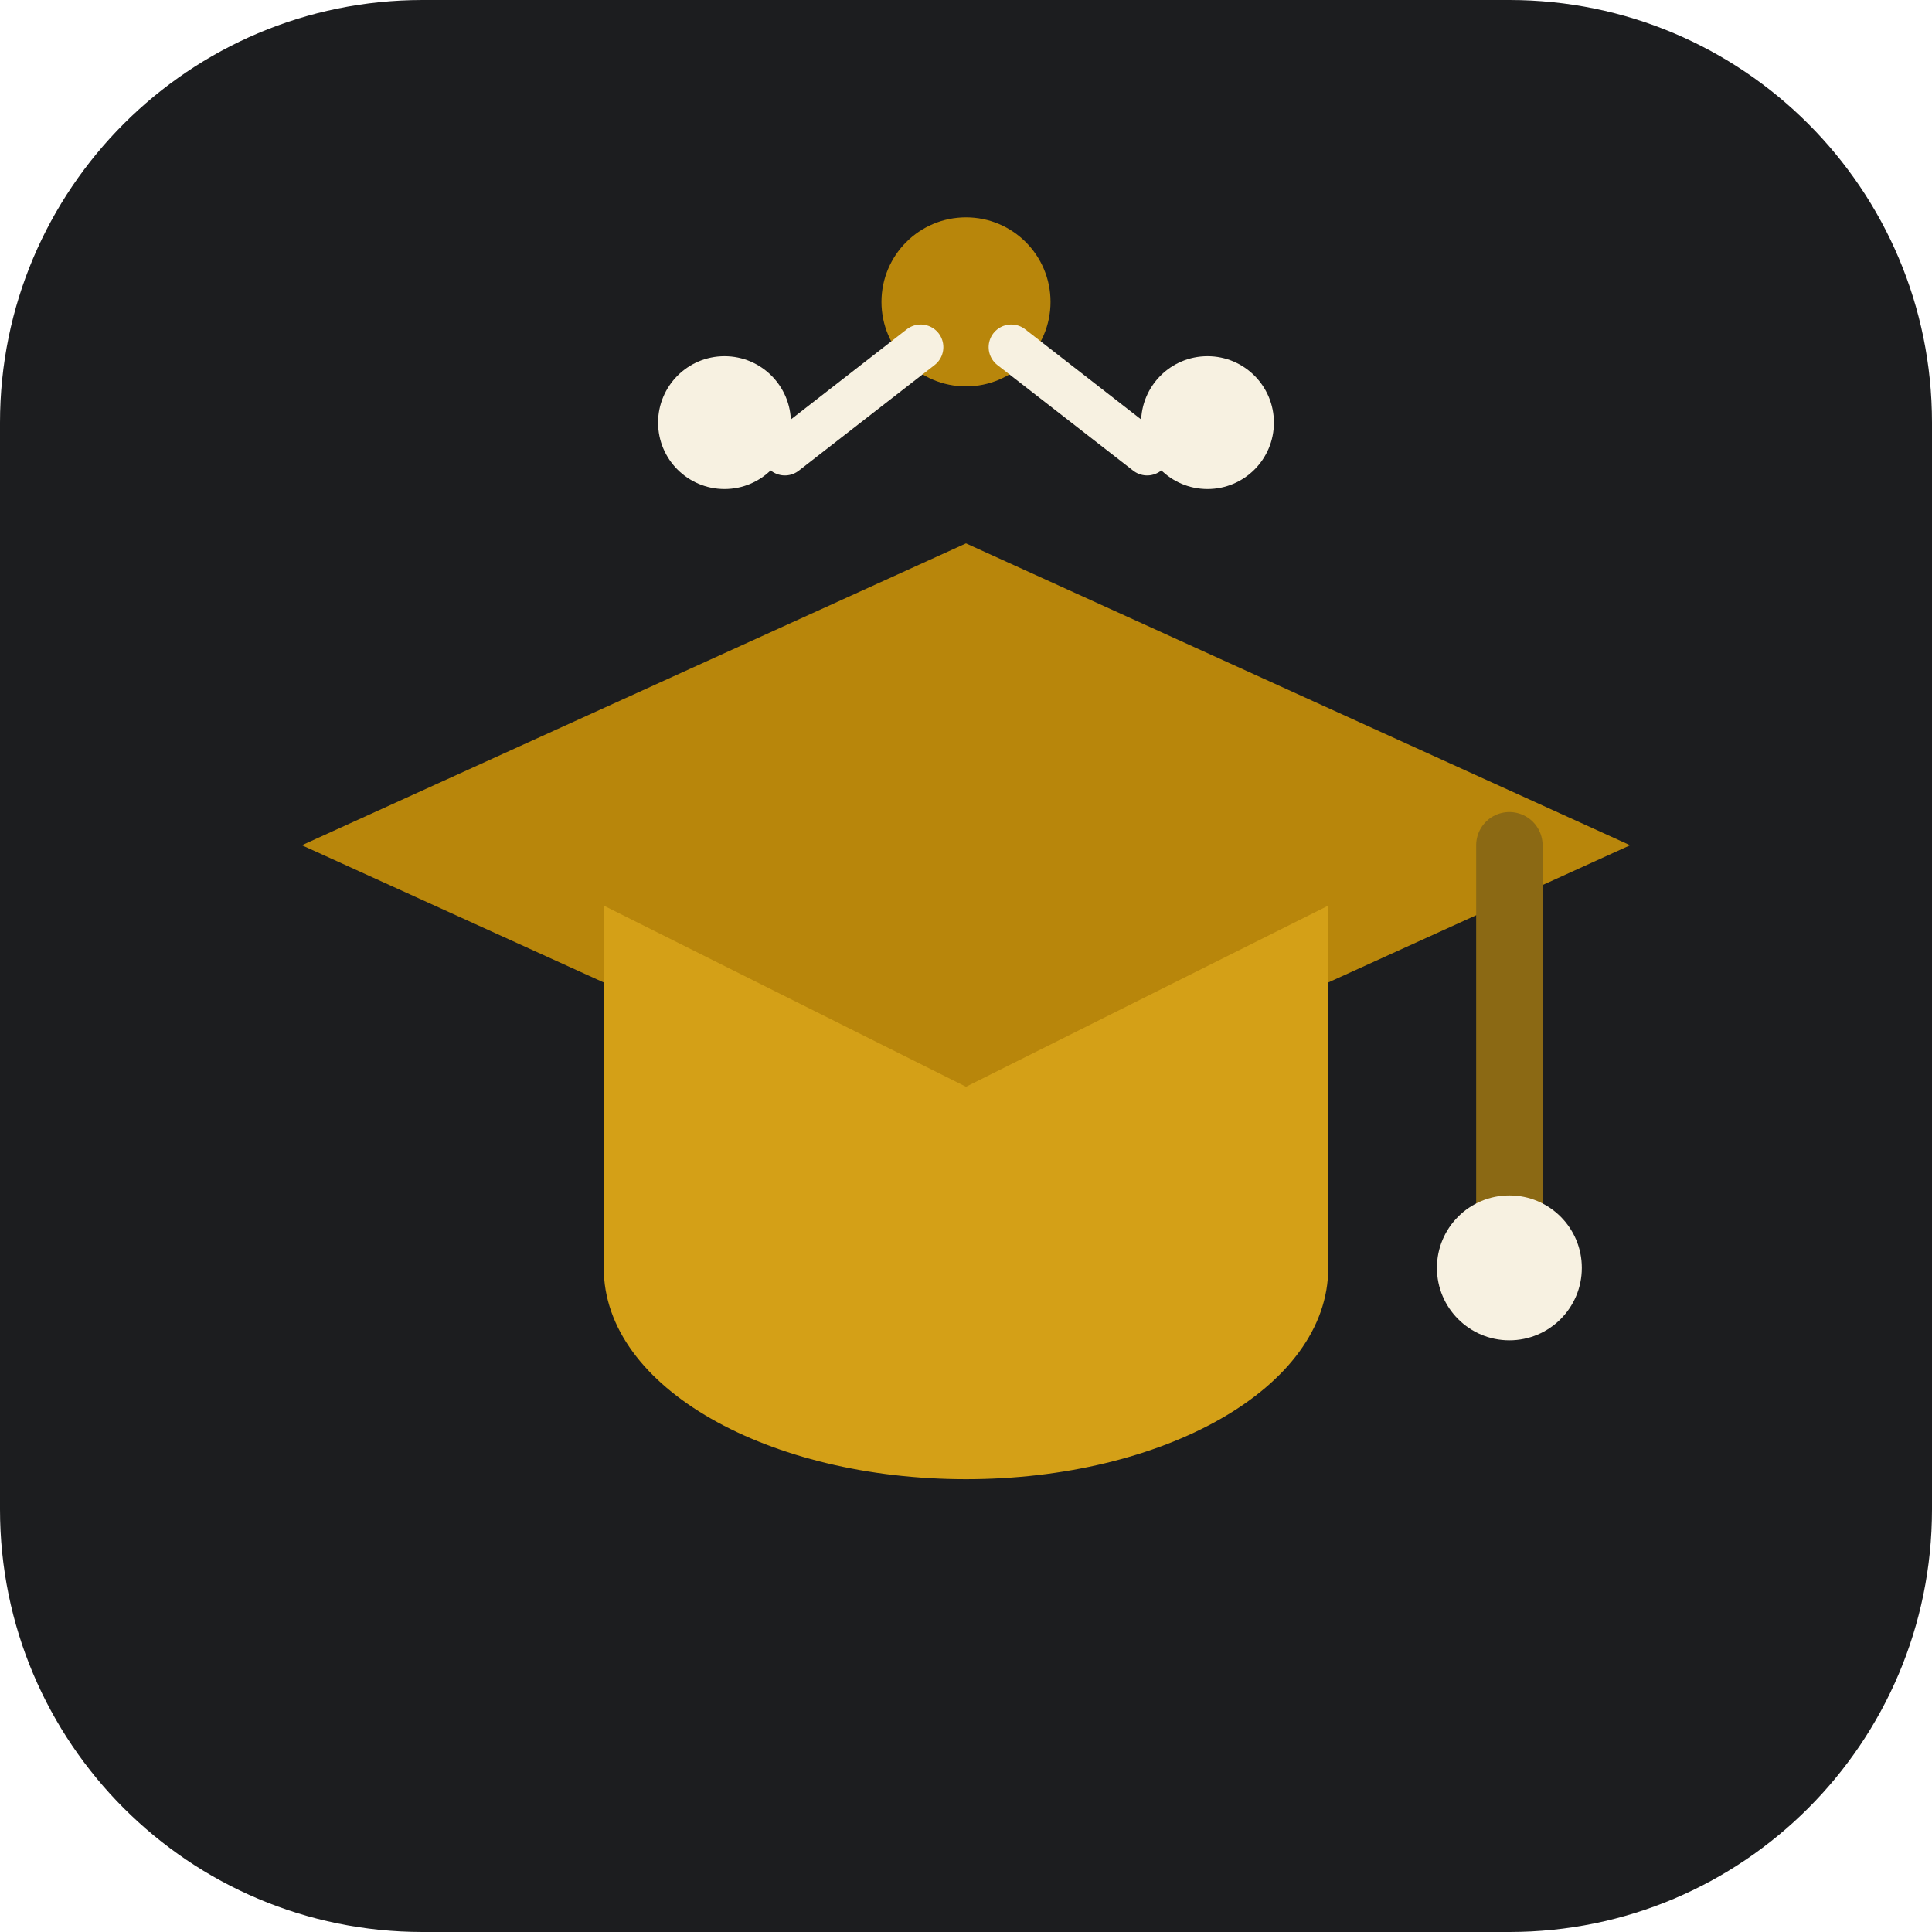
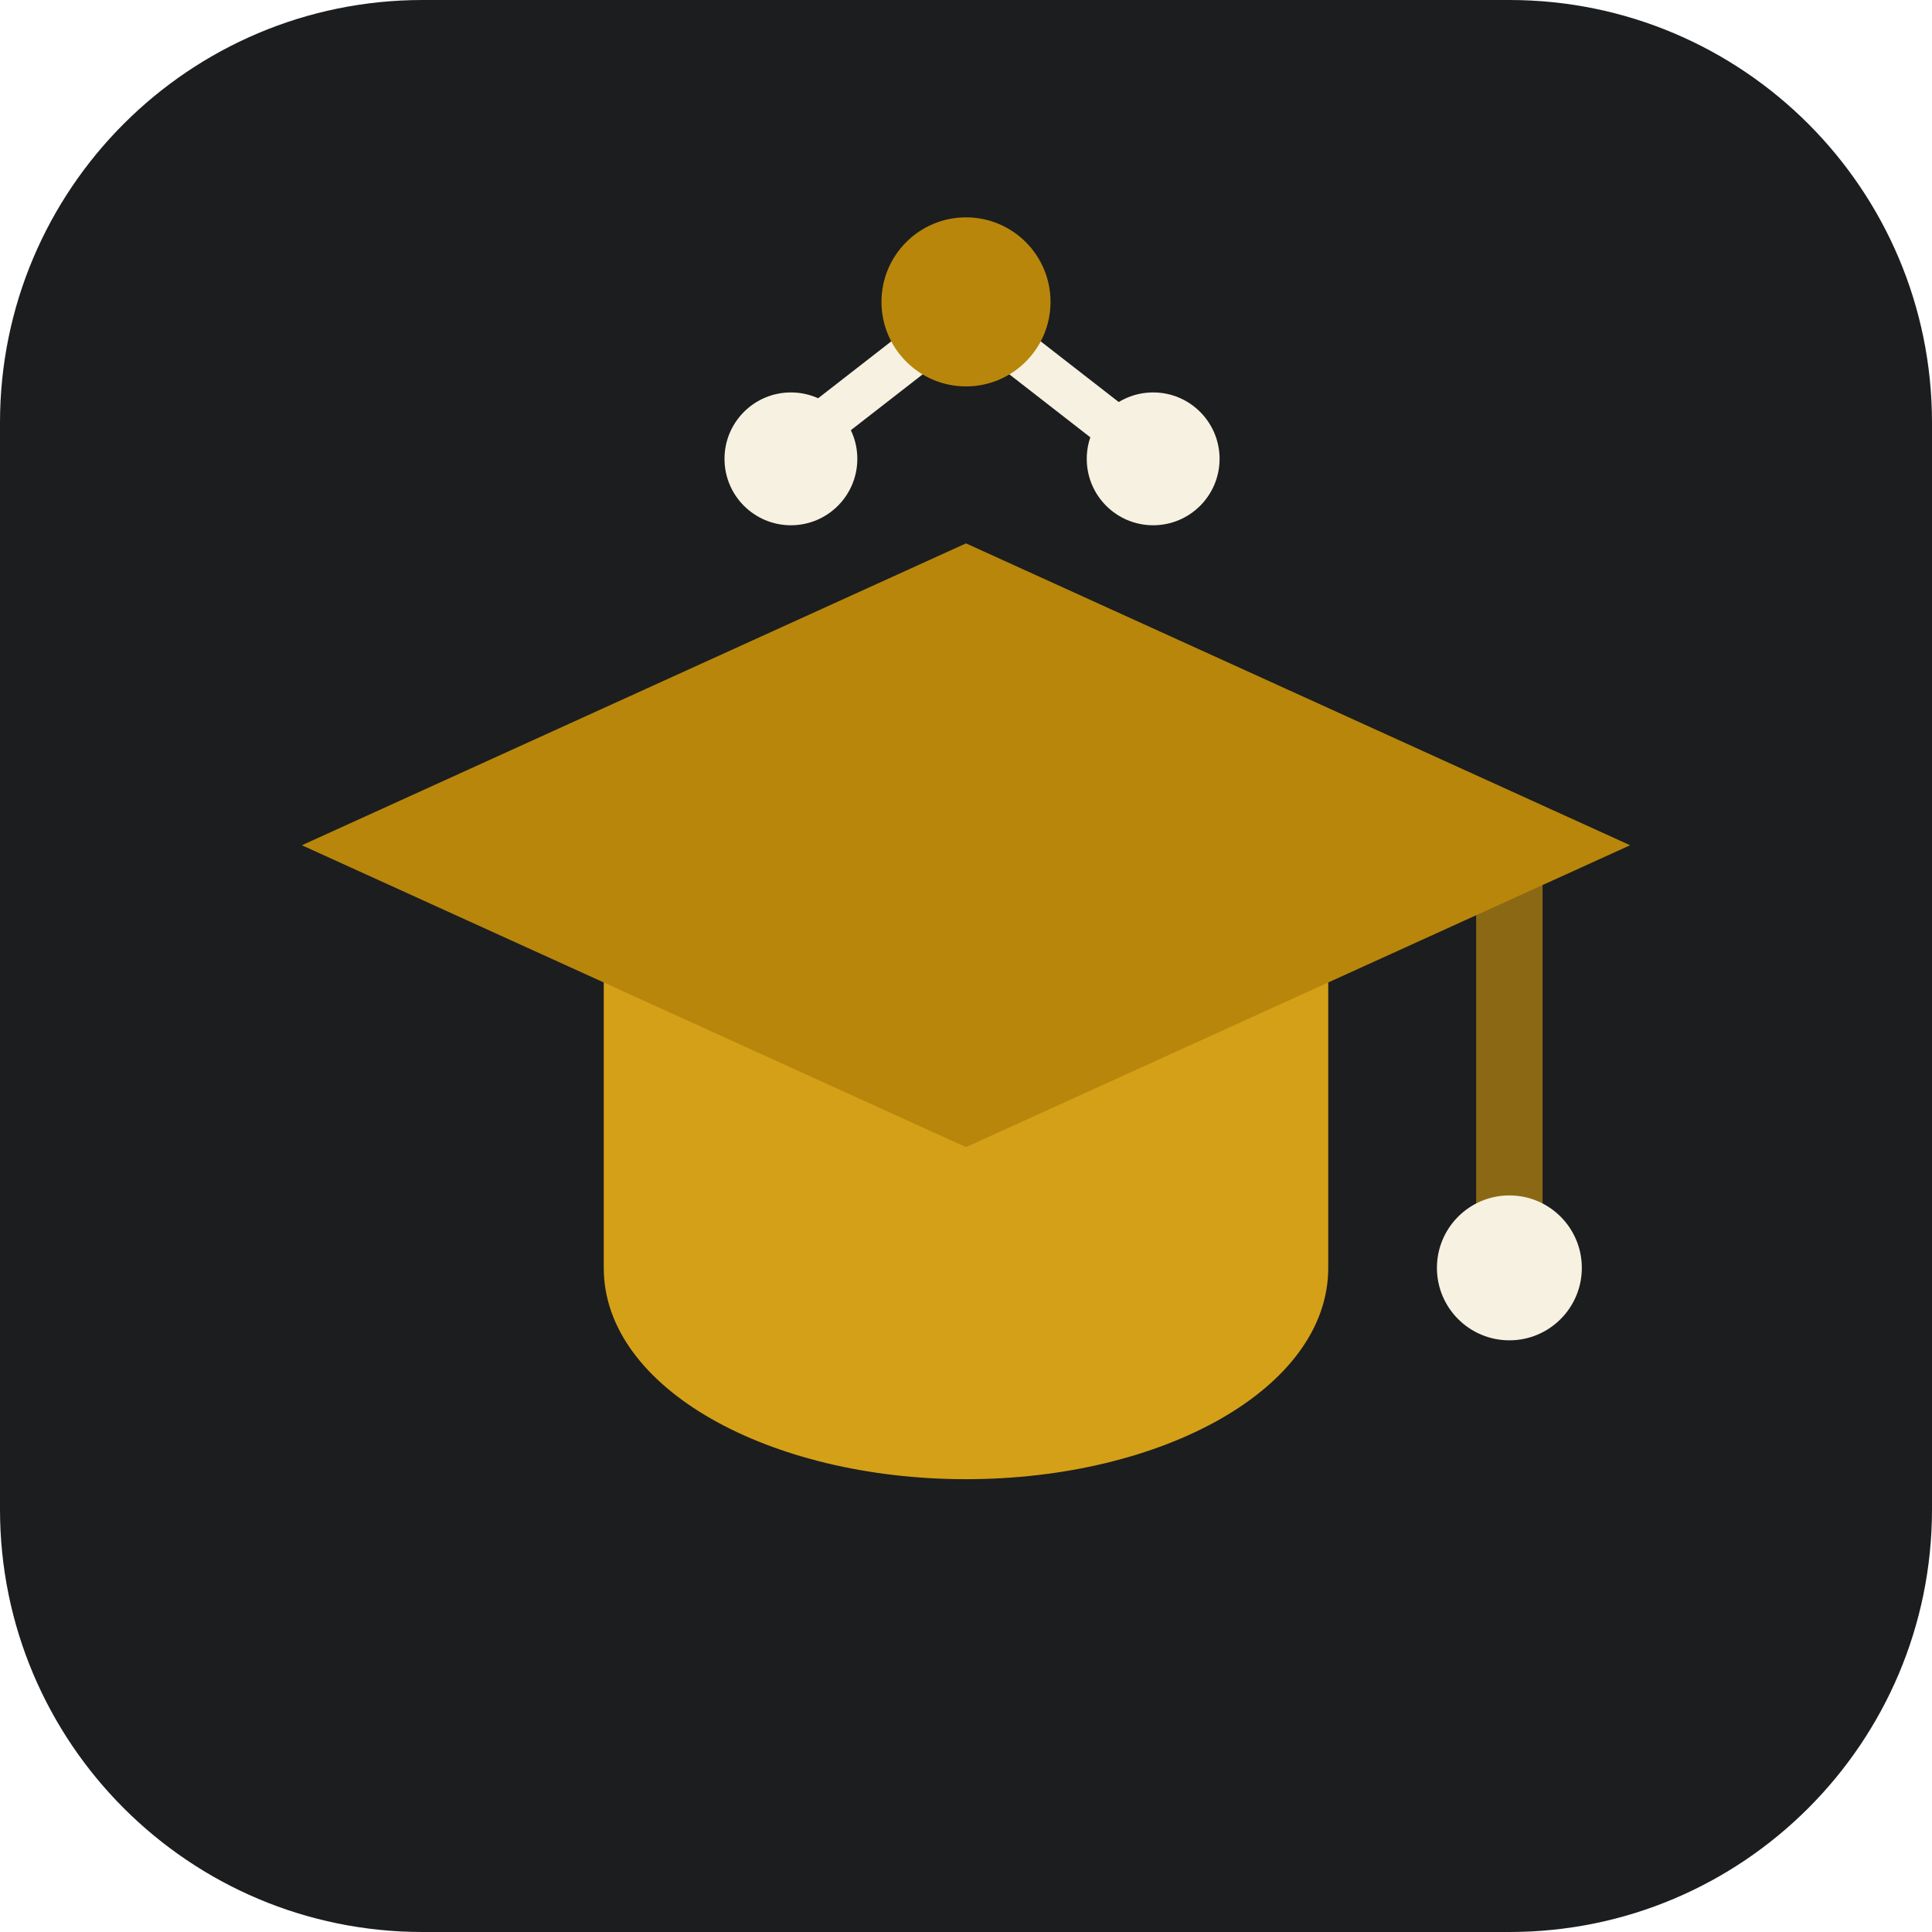
- <svg xmlns="http://www.w3.org/2000/svg" viewBox="0 0 64 64" role="img" aria-label="Agents Course cap">
+ <svg xmlns="http://www.w3.org/2000/svg" viewBox="0 0 64 64" role="img" aria-label="Agents Course">
  <rect width="64" height="64" rx="14" fill="#1c1d1f" />
-   <path fill="#b8860b" d="M10 28 L32 18 L54 28 L32 38 Z" />
-   <path fill="#d4a017" d="M20 30 V42 c0 4 5.5 7 12 7s12-3 12-7V30 L32 36 Z" />
-   <path stroke="#8b6914" stroke-width="2.2" stroke-linecap="round" d="M50 28 V40" />
-   <circle cx="50" cy="42" r="2.4" fill="#f7f1e1" />
-   <circle cx="24" cy="14" r="2.2" fill="#f7f1e1" />
-   <circle cx="32" cy="10" r="2.8" fill="#b8860b" />
-   <circle cx="40" cy="14" r="2.2" fill="#f7f1e1" />
-   <path stroke="#f7f1e1" stroke-width="1.5" stroke-linecap="round" d="M26 15 L30.5 11.5 M38 15 L33.5 11.5" />
+   <path d="M20 30V42C20 46 25.5 49 32 49C38.5 49 44 46 44 42V30L32 36L20 30Z" fill="#D4A017" />
+   <path d="M50 28V40" stroke="#8B6914" stroke-width="2.2" stroke-linecap="round" />
+   <circle cx="50" cy="42" r="2.4" fill="#F7F1E1" />
+   <circle cx="26.2" cy="15.2" r="2.2" fill="#F7F1E1" />
+   <circle cx="38.2" cy="15.2" r="2.2" fill="#F7F1E1" />
+   <path d="M26 15L30.5 11.5M38 15L33.5 11.5" stroke="#F7F1E1" stroke-width="1.5" stroke-linecap="round" />
+   <path d="M10 28L32 18L54 28L32 38L10 28Z" fill="#B8860B" />
+   <circle cx="32" cy="10" r="2.8" fill="#B8860B" />
</svg>
